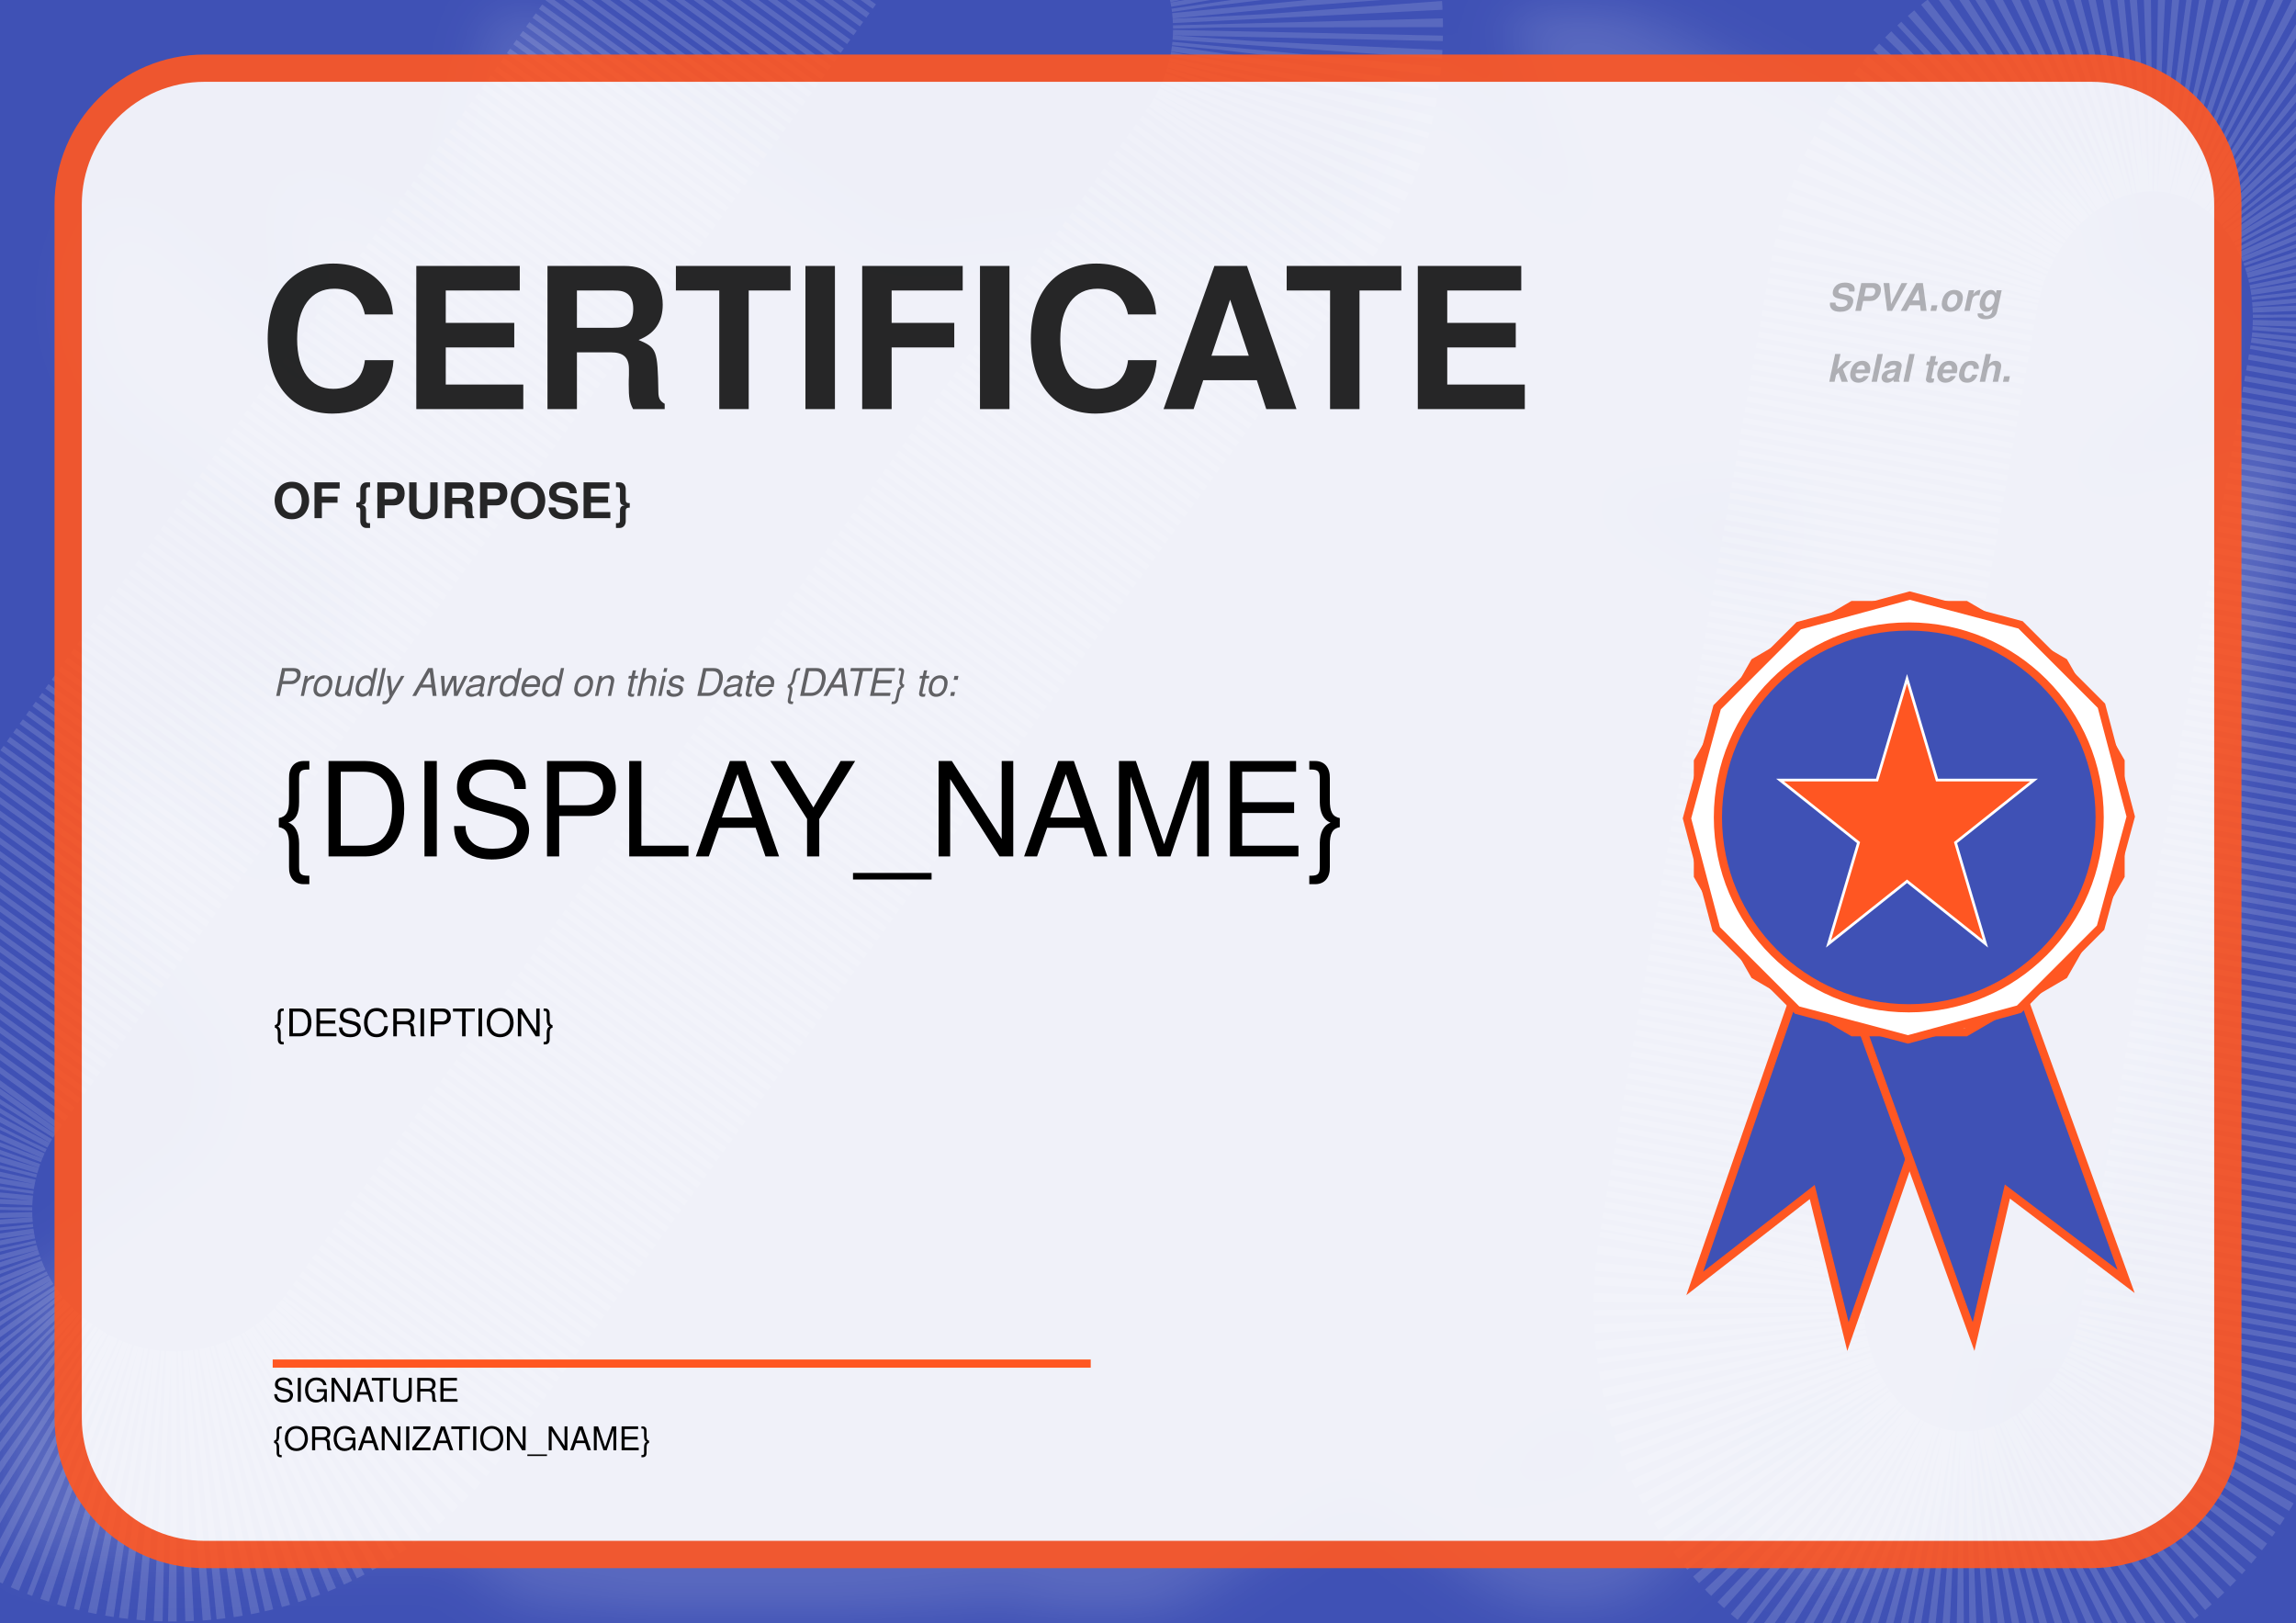
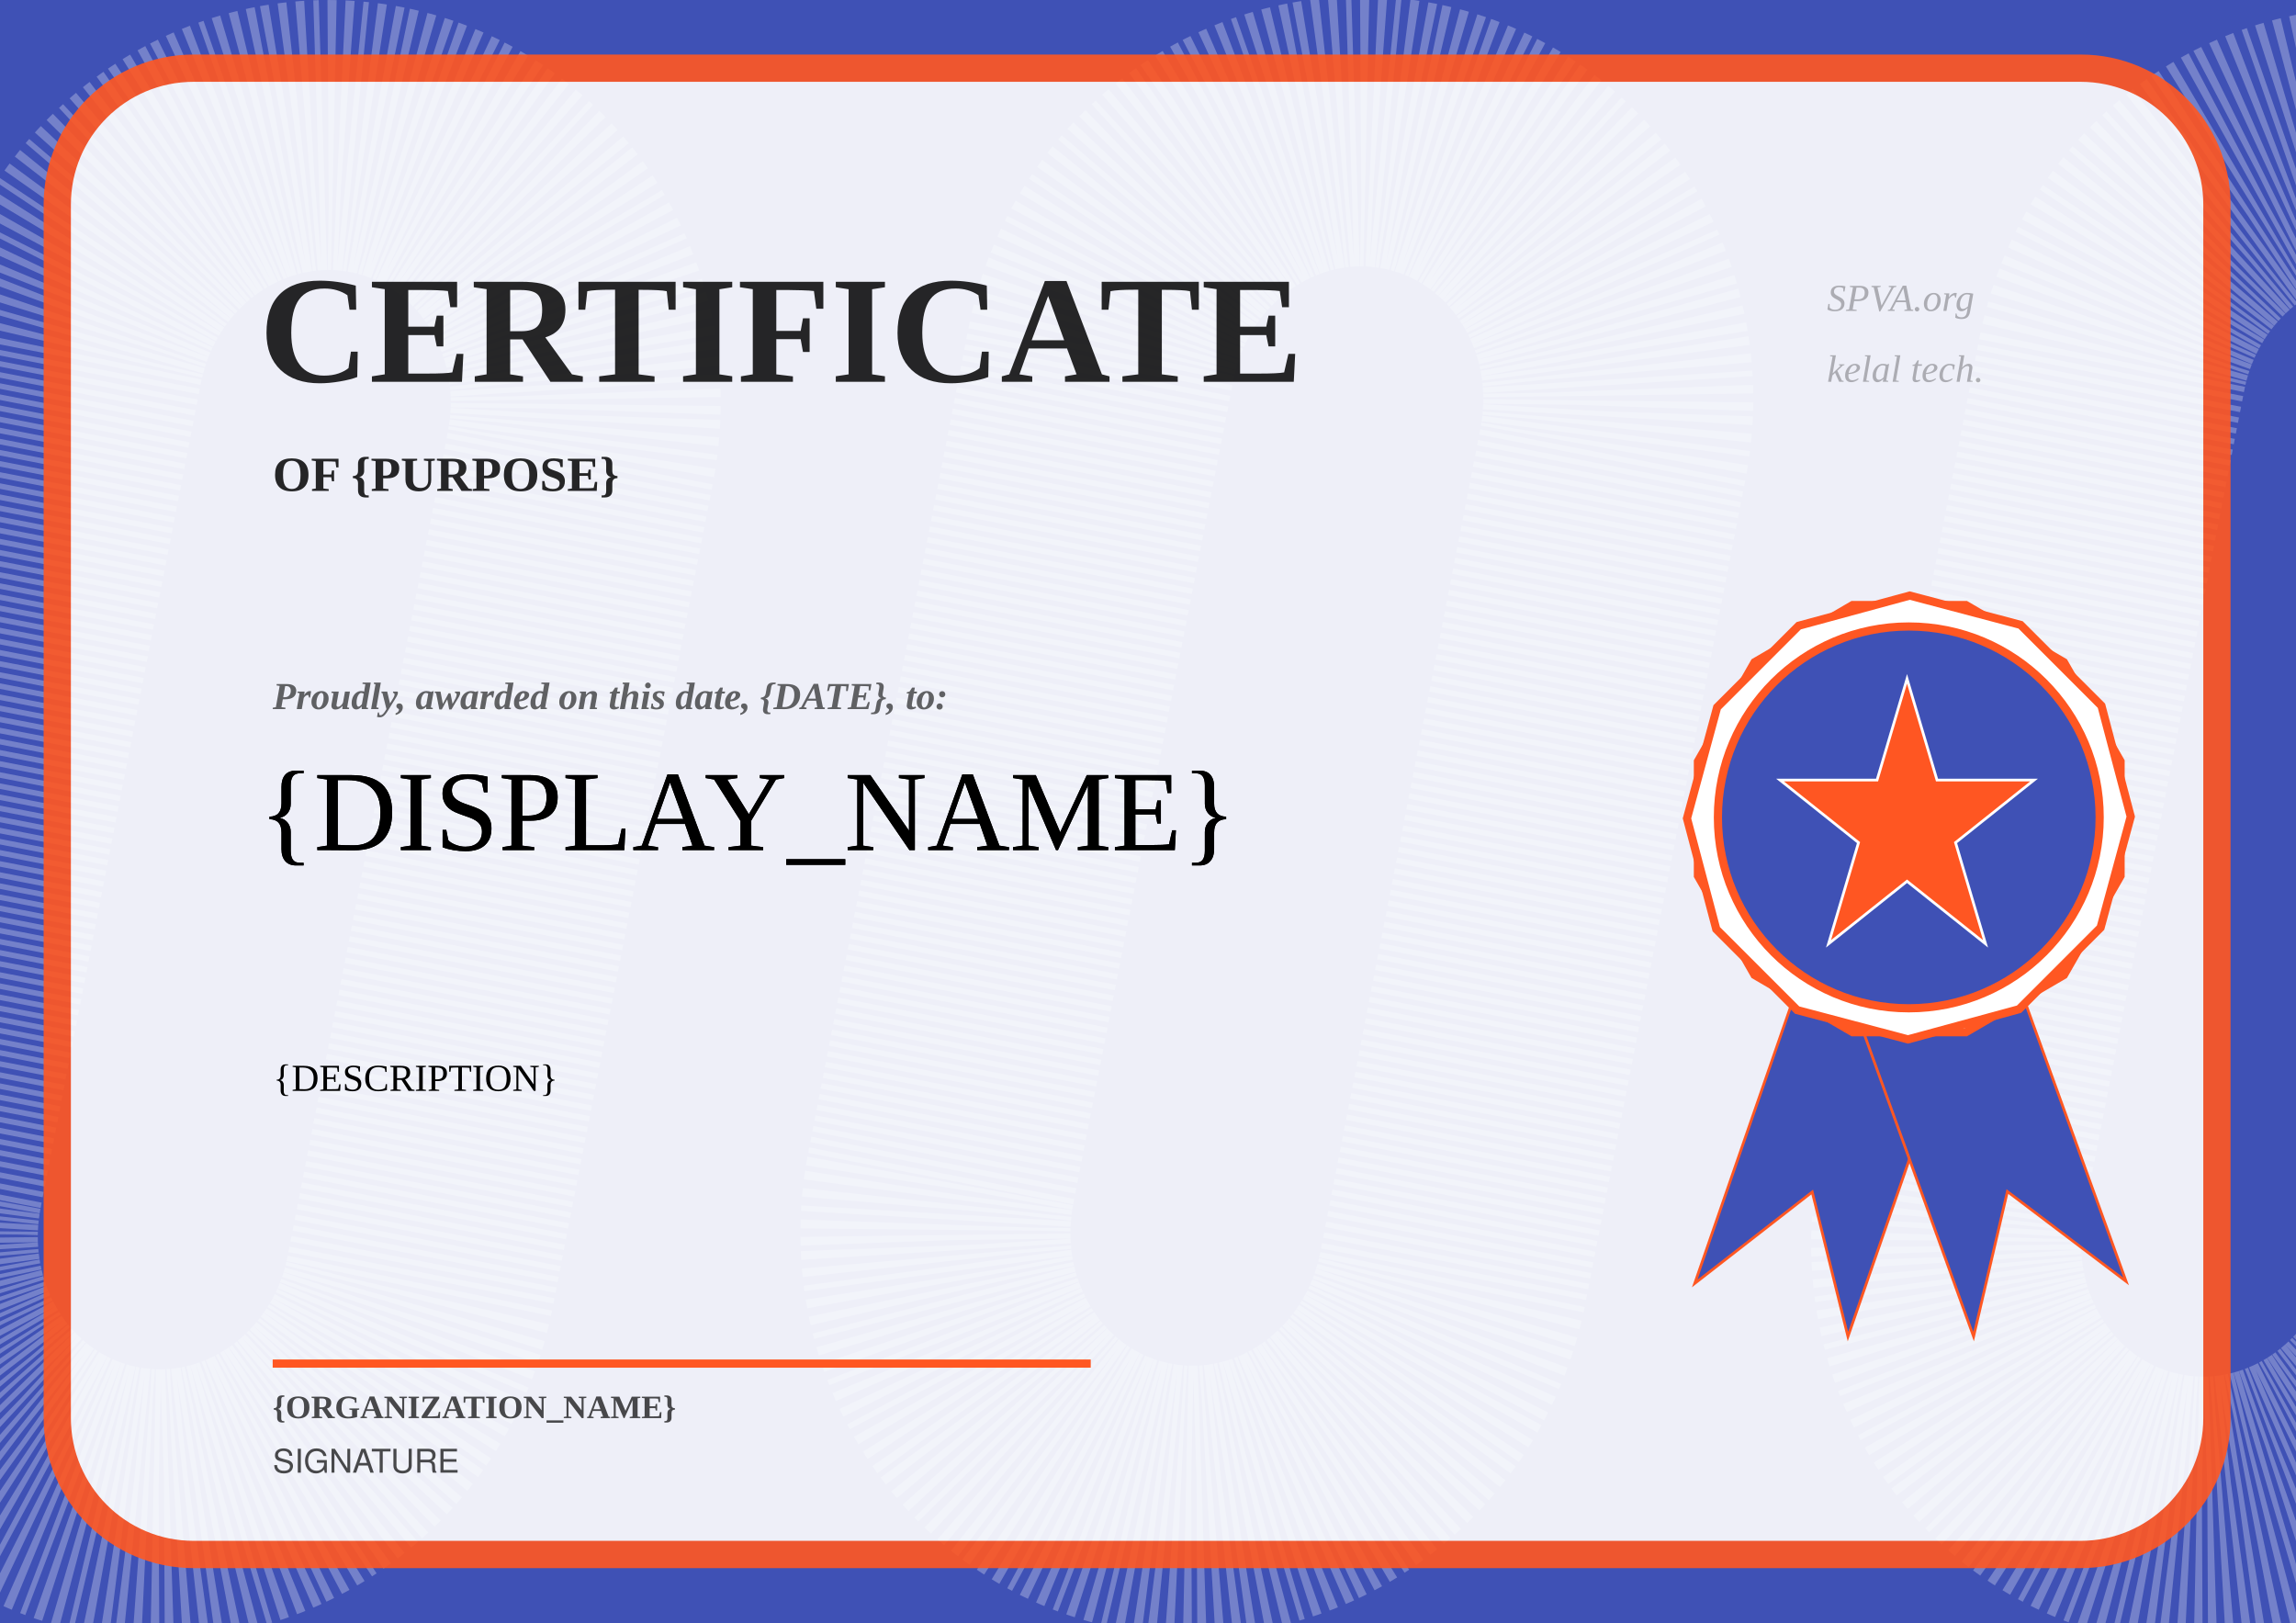
<svg xmlns="http://www.w3.org/2000/svg" width="842" height="595">
  <defs>
    <filter height="200%" width="200%" y="-50%" x="-50%" id="svg_15_blur">
-       <feGaussianBlur stdDeviation="0" in="SourceGraphic" />
-     </filter>
-     <filter height="200%" width="200%" y="-50%" x="-50%" id="svg_25_blur">
-       <feGaussianBlur stdDeviation="0" in="SourceGraphic" />
-     </filter>
-     <filter height="200%" width="200%" y="-50%" x="-50%" id="svg_20_blur">
-       <feGaussianBlur stdDeviation="10" in="SourceGraphic" />
+       <feGaussianBlur stdDeviation="0" />
    </filter>
  </defs>
  <g>
    <rect x="-1" y="-1" width="844" height="597" id="canvas_background" fill="#3f51b5" />
    <g id="canvasGrid" display="none">
      <rect id="svg_4" width="100%" height="100%" x="0" y="0" stroke-width="0" fill="url(#gridpattern)" />
    </g>
  </g>
  <g>
-     <path filter="url(#svg_20_blur)" stroke="#ffffff" fill="none" stroke-width="99" d="m256.877,418.678c274.286,-93.909 274.286,-93.909 274.006,-94.893c0.28,0.984 38.344,115.64 38.344,115.64c0,0 -313.47,78.622 -313.47,78.622c0,0 -165.691,-203.106 -164.852,-204.09c-0.84,0.984 454.812,-161.719 454.812,-161.719c0,0 -97.4,365.809 -97.4,365.809c0,0 285.482,-187.818 285.482,-187.818c0,0 -331.383,-193.278 -331.383,-193.278c0,0 -251.896,27.299 -251.896,27.299c0,0 567.605,-43.679 567.605,-43.679c0,0 -43.662,407.303 -43.942,406.319c0.28,0.984 -593.074,-415.055 -592.235,-416.039c-0.84,0.984 646.252,313.286 646.252,313.286c0,0 69.411,-253.336 69.131,-254.32c0.28,0.984 -228.105,-124.592 -228.385,-124.484c0.28,-0.108 -98.239,209.549 -98.239,209.549c0,0 -255.254,-176.899 -255.254,-176.899c0,0 -91.802,367.993 -91.802,367.993c0,0 88.443,96.093 88.163,95.109c0.28,0.984 152.537,-183.558 152.537,-183.558c0,0 25.749,156.151 25.749,156.151c0,0 -361.61,7.644 -360.771,6.66c-0.84,0.984 216.35,-159.535 216.35,-159.535c0,0 154.496,173.623 154.216,172.639c0.28,0.984 -147.499,19.547 -147.779,18.563c0.28,0.984 77.528,-189.018 77.528,-189.018c0,0 246.298,179.082 246.018,178.099" id="svg_20" opacity="0.14" />
-     <rect rx="100" filter="url(#svg_25_blur)" fill="none" stroke-width="99" stroke-dasharray="2,2" x="474.968" y="208.276" width="559.779" height="178.449" id="svg_25" transform="rotate(-80 754.8575,297.5) " opacity="0.14" stroke="#ffffff" />
-     <rect rx="100" fill="none" stroke-width="99" stroke-dasharray="2,2" x="-147.563" y="126.193" width="737.127" height="202.02" id="svg_24" transform="rotate(-54 221.0003,227.2029) " stroke="#ffffff" opacity="0.14" />
-     <rect fill="#ffffff" stroke="#ff5722" stroke-width="10" x="25" y="25" width="792" height="545" id="svg_1" rx="50" opacity="0.91" />
-     <text fill="#000000" stroke="#ff5722" stroke-width="0" x="95" y="150" id="svg_2" font-size="72" font-family="Helvetica, Arial, sans-serif" text-anchor="start" xml:space="preserve" font-weight="bold" font-style="normal" opacity="0.84">CERTIFICATE</text>
-     <text fill="#000000" stroke-width="0" x="100" y="190" id="svg_3" font-size="18" font-family="Helvetica, Arial, sans-serif" text-anchor="start" xml:space="preserve" stroke="#ff5722" font-weight="bold" opacity="0.84">OF {PURPOSE}</text>
-     <text fill="#000000" stroke="#ff5722" stroke-width="0" x="100" y="255.179" id="svg_6" font-size="14" font-family="Helvetica, Arial, sans-serif" text-anchor="start" xml:space="preserve" font-style="italic" font-weight="normal" opacity="0.6">Proudly Awarded on this Date {DATE} to:</text>
-     <text fill="#000000" stroke="#ff5722" stroke-width="0" x="100.187" y="314.038" id="svg_7" font-size="48" font-family="Helvetica, Arial, sans-serif" text-anchor="start" xml:space="preserve">{DISPLAY_NAME}</text>
-     <text fill="#000000" stroke="#ff5722" stroke-width="0" x="100.187" y="380" id="svg_8" font-size="14" font-family="Helvetica, Arial, sans-serif" text-anchor="start" xml:space="preserve">{DESCRIPTION}</text>
-     <text fill="#000000" stroke="#ff5722" stroke-width="0" x="100" y="514" id="svg_9" font-size="12" font-family="Helvetica, Arial, sans-serif" text-anchor="start" xml:space="preserve">SIGNATURE</text>
+     <rect rx="100" fill="none" stroke-width="99" stroke-dasharray="2,2" x="584.902" y="207.577" width="508.037" height="191.3" id="svg_33" transform="rotate(-79 838.921,303.2274) " opacity="0.28" stroke="#ffffff" />
+     <rect rx="100" fill="none" stroke-width="99" stroke-dasharray="2,2" x="214.233" y="203.577" width="508.037" height="191.3" id="svg_32" transform="rotate(-79 468.2519,299.2274) " opacity="0.28" stroke="#ffffff" />
+     <rect rx="100" fill="none" stroke-width="99" stroke-dasharray="2,2" x="-164.436" y="204.911" width="508.037" height="191.3" id="svg_28" transform="rotate(-79 89.58269,300.5607) " opacity="0.28" stroke="#ffffff" />
+     <rect fill="#ffffff" stroke-width="10" x="21" y="25" width="792" height="545" id="svg_1" rx="50" opacity="0.91" stroke="#ff5722" />
+     <text fill="#000000" stroke="#ff5722" stroke-width="0" x="95" y="140" id="svg_2" font-size="56" font-family="'Times New Roman', Times, serif" text-anchor="start" xml:space="preserve" font-weight="bold" font-style="normal" opacity="0.84">CERTIFICATE</text>
+     <text fill="#000000" stroke-width="0" x="100" y="180" id="svg_3" font-size="18" font-family="'Times New Roman', Times, serif" text-anchor="start" xml:space="preserve" stroke="#ff5722" font-weight="bold" opacity="0.84">OF {PURPOSE}</text>
+     <text fill="#000000" stroke="#ff5722" stroke-width="0" x="100" y="260" id="svg_6" font-size="14" font-family="'Times New Roman', Times, serif" text-anchor="start" xml:space="preserve" font-style="italic" font-weight="bold" opacity="0.6">Proudly, awarded on this date, {DATE}, to:</text>
+     <text fill="#000000" stroke="#ff5722" stroke-width="0" x="95" y="311.718" id="svg_7" font-size="42" font-family="'Times New Roman', Times, serif" text-anchor="start" xml:space="preserve" font-weight="normal">{DISPLAY_NAME}</text>
+     <text fill="#000000" stroke="#ff5722" stroke-width="0" x="100.187" y="400" id="svg_8" font-size="14" font-family="'Times New Roman', Times, serif" text-anchor="start" xml:space="preserve">{DESCRIPTION}</text>
+     <text fill="#000000" stroke="#ff5722" stroke-width="0" x="100" y="520" id="svg_9" font-size="12" font-family="'Times New Roman', Times, serif" text-anchor="start" xml:space="preserve" font-weight="bold" opacity="0.7">{ORGANIZATION_NAME}</text>
    <line fill="none" stroke="#ff5722" stroke-width="3" stroke-opacity="null" fill-opacity="null" x1="100" y1="500" x2="400" y2="500" id="svg_10" stroke-linejoin="null" stroke-linecap="null" />
-     <text fill="#000000" stroke="#ff5722" stroke-width="0" x="100" y="531.789" id="svg_11" font-size="12" font-family="Helvetica, Arial, sans-serif" text-anchor="start" xml:space="preserve">{ORGANIZATION_NAME}</text>
-     <path fill="#3f51b5" stroke="#ff5722" stroke-width="3" d="m685.993,311.935l-71.486,152.475l46.358,-28.834l7.49,54.081l71.486,-152.481l-53.848,-25.241zm10.956,46.687c-3.549,-1.667 -5.084,-5.892 -3.416,-9.441c1.673,-3.549 5.898,-5.084 9.447,-3.416s5.084,5.898 3.416,9.447s-5.892,5.077 -9.447,3.41z" id="svg_13" transform="rotate(-6 677.174,400.796) " />
-     <path fill="#3f51b5" stroke="#ff5722" stroke-width="3" d="m731.917,311.937l-71.486,152.475l46.358,-28.834l7.49,54.081l71.486,-152.481l-53.848,-25.241l0,-0zm10.956,46.687c-3.549,-1.667 -5.084,-5.892 -3.416,-9.441c1.673,-3.549 5.898,-5.084 9.447,-3.416s5.084,5.898 3.416,9.447s-5.892,5.077 -9.447,3.41z" id="svg_12" transform="rotate(-45 723.0983,400.7982) " />
+     <text fill="#000000" stroke="#ff5722" stroke-width="0" x="100" y="540" id="svg_11" font-size="12" font-family="Helvetica, Arial, sans-serif" text-anchor="start" xml:space="preserve" font-weight="normal" opacity="0.7">SIGNATURE</text>
+     <path fill="#3f51b5" stroke="#ff5722" d="m685.993,311.935l-71.486,152.475l46.358,-28.834l7.49,54.081l71.486,-152.481l-53.848,-25.241zm10.956,46.687c-3.549,-1.667 -5.084,-5.892 -3.416,-9.441c1.673,-3.549 5.898,-5.084 9.447,-3.416s5.084,5.898 3.416,9.447s-5.892,5.077 -9.447,3.41z" id="svg_13" transform="rotate(-6 677.174,400.796) " />
+     <path fill="#3f51b5" stroke="#ff5722" d="m731.917,311.937l-71.486,152.475l46.358,-28.834l7.49,54.081l71.486,-152.481l-53.848,-25.241l0,-0zm10.956,46.687c-3.549,-1.667 -5.084,-5.892 -3.416,-9.441c1.673,-3.549 5.898,-5.084 9.447,-3.416s5.084,5.898 3.416,9.447s-5.892,5.077 -9.447,3.41z" id="svg_12" transform="rotate(-45 723.0983,400.7982) " />
    <path fill="#ffffff" stroke-width="3" d="m622.665,279.187l20.767,-36.346l35.967,-20.986l41.534,0l35.967,20.986l20.767,36.346l0,41.972l-20.767,36.346l-35.967,20.986l-41.534,0l-35.967,-20.986l-20.767,-36.346l0,-41.972z" id="svg_16" stroke="#ff5722" />
    <path fill="#ffffff" stroke-width="3" d="m621.741,278.613l20.977,-36.619l36.331,-21.144l41.955,0l36.331,21.144l20.977,36.619l0,42.288l-20.977,36.619l-36.331,21.144l-41.955,0l-36.331,-21.144l-20.977,-36.619l0,-42.288z" id="svg_17" transform="rotate(45 700.0273,299.7564) " stroke="#ff5722" />
    <ellipse fill="#3f51b5" stroke="#ff5722" stroke-width="3" cx="700" cy="299.722" id="svg_14" rx="70" ry="70" />
    <path filter="url(#svg_15_blur)" fill="#ff5722" d="m652.779,286.032l35.582,0l10.995,-37.11l10.995,37.11l35.582,0l-28.787,22.935l10.996,37.11l-28.787,-22.936l-28.787,22.936l10.996,-37.11l-28.787,-22.935z" id="svg_15" stroke="#ffffff" />
-     <text fill="#000000" stroke="#ffffff" stroke-width="0" x="670" y="114" id="svg_18" font-size="14" font-family="Helvetica, Arial, sans-serif" text-anchor="start" xml:space="preserve" font-style="italic" font-weight="bold" opacity="0.28">SPVA.org</text>
-     <text fill="#000000" stroke="#ffffff" stroke-width="0" x="670" y="140" id="svg_26" font-size="14" font-family="Helvetica, Arial, sans-serif" text-anchor="start" xml:space="preserve" font-style="italic" font-weight="bold" opacity="0.28">kelal tech.</text>
+     <text fill="#000000" stroke="#ffffff" stroke-width="0" x="670" y="114" id="svg_18" font-size="14" font-family="'Times New Roman', Times, serif" text-anchor="start" xml:space="preserve" font-style="italic" font-weight="normal" opacity="0.28">SPVA.org</text>
+     <text fill="#000000" stroke="#ffffff" stroke-width="0" x="670" y="140" id="svg_26" font-size="14" font-family="'Times New Roman', Times, serif" text-anchor="start" xml:space="preserve" font-style="italic" font-weight="normal" opacity="0.28">kelal tech.</text>
+     <text fill="#000000" stroke="#ff5722" stroke-width="0" x="95" y="311.718" id="svg_34" font-size="42" font-family="'Times New Roman', Times, serif" text-anchor="start" xml:space="preserve" font-weight="normal">{DISPLAY_NAME}</text>
  </g>
</svg>
